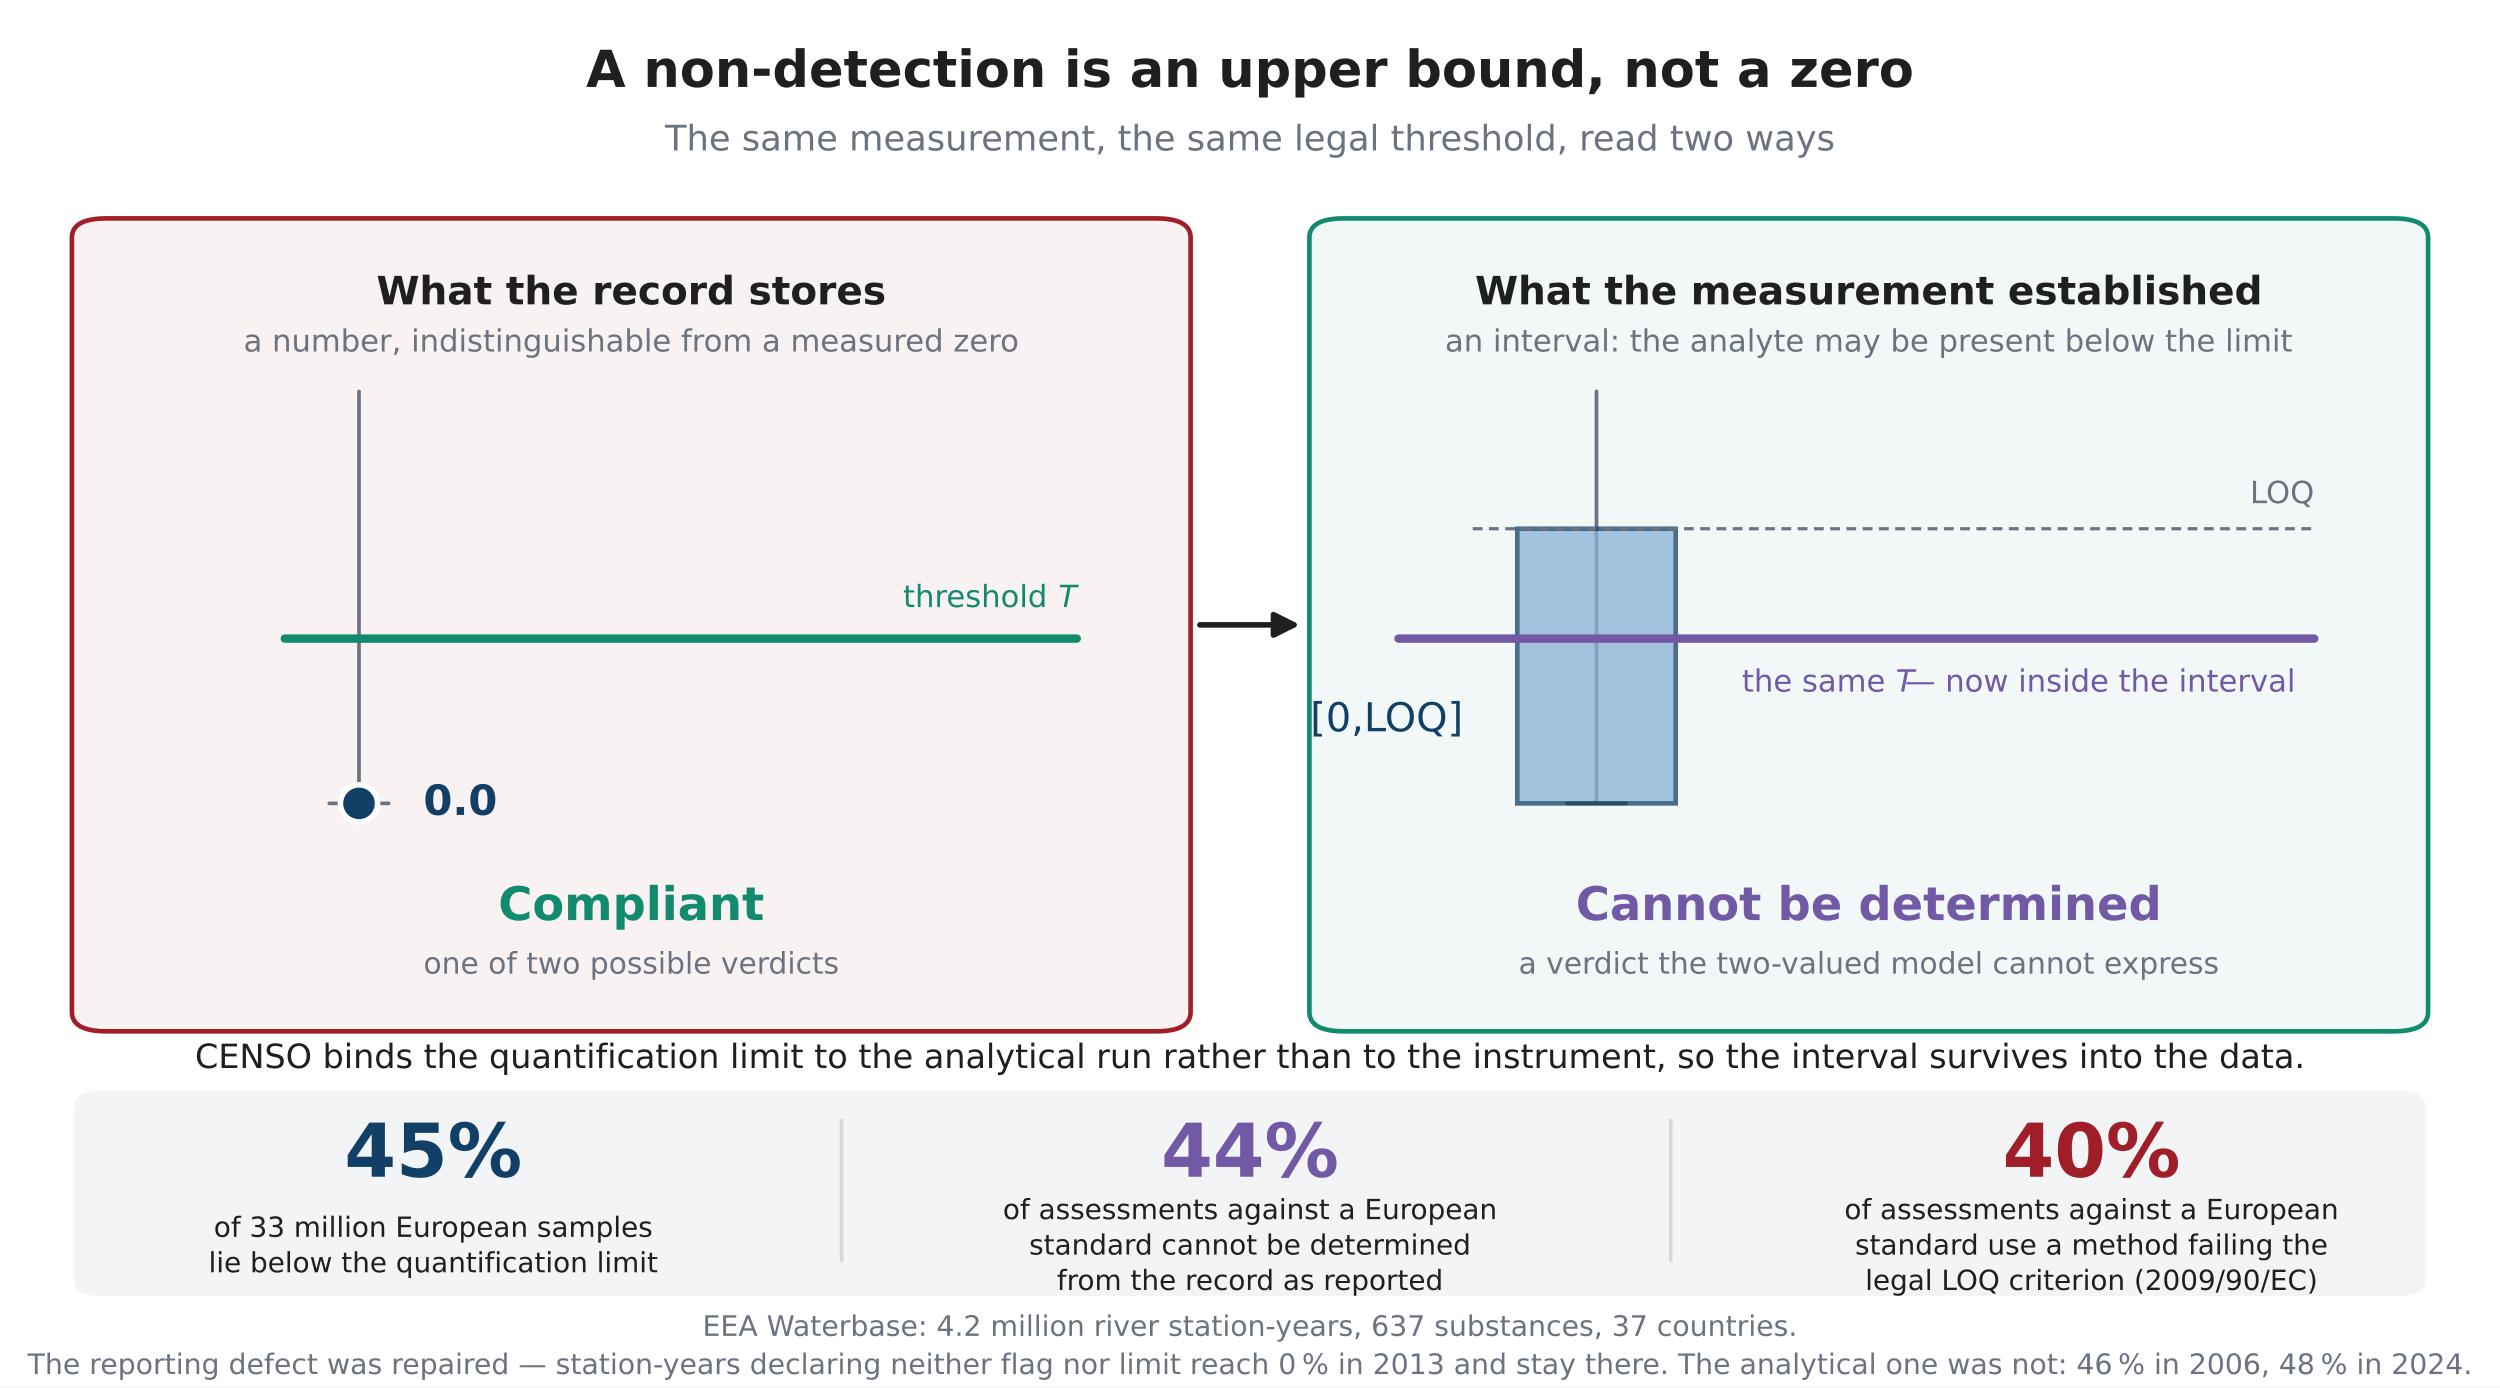
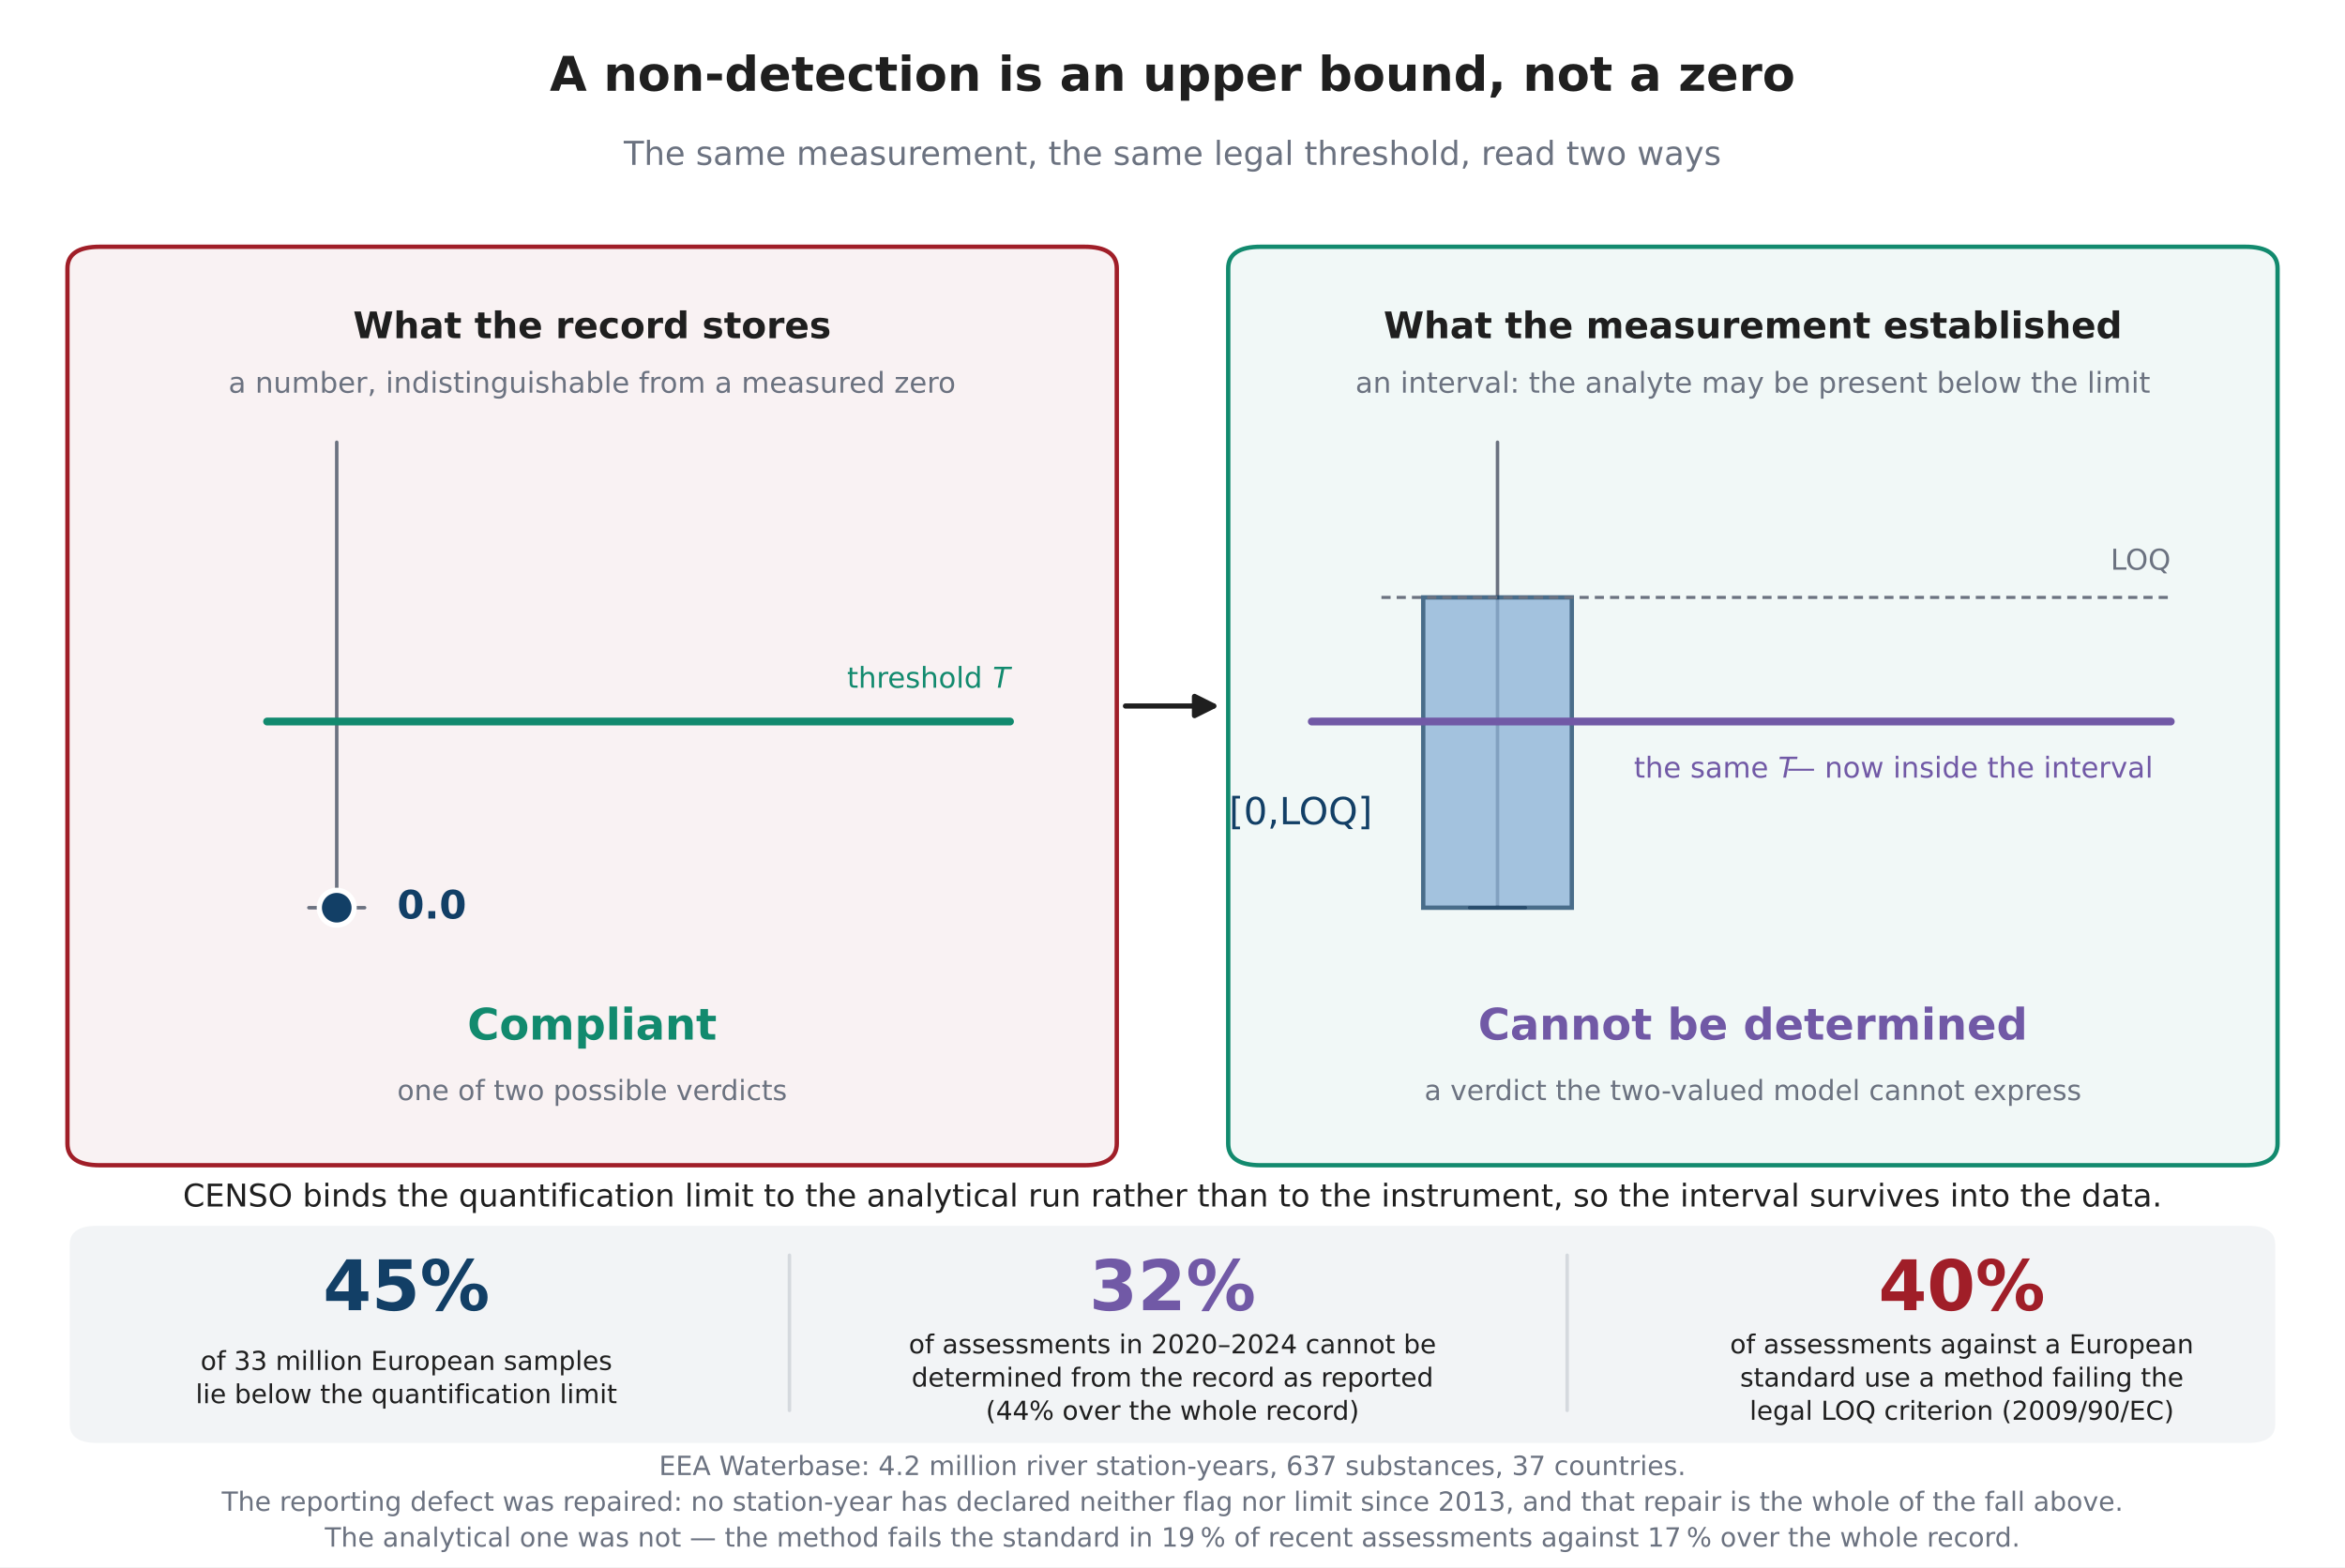
- <svg xmlns="http://www.w3.org/2000/svg" xmlns:xlink="http://www.w3.org/1999/xlink" height="298.8pt" version="1.1" viewBox="0 0 538.56 298.8" width="538.56pt">
+ <svg xmlns="http://www.w3.org/2000/svg" xmlns:xlink="http://www.w3.org/1999/xlink" height="360pt" version="1.1" viewBox="0 0 538.56 360" width="538.56pt">
  <defs>
    <style type="text/css">*{stroke-linecap:butt;stroke-linejoin:round;}</style>
  </defs>
  <g id="figure_1">
    <g id="patch_1">
-       <path d="M 0 298.8  L 538.56 298.8  L 538.56 0  L 0 0  z " style="fill:#ffffff;" />
+       <path d="M 0 360  L 538.56 360  L 538.56 0  L 0 0  z " style="fill:#ffffff;" />
    </g>
    <g id="axes_1">
      <g id="patch_2">
-         <path clip-path="url(#pce11269b1a)" d="M 22.953 222.17  L 249.019 222.17  Q 256.484 222.17 256.484 218.028  L 256.484 51.19  Q 256.484 47.049 249.019 47.049  L 22.953 47.049  Q 15.489 47.049 15.489 51.19  L 15.489 218.028  Q 15.489 222.17 22.953 222.17  z " style="fill:#a01e28;fill-opacity:0.055;stroke:#a01e28;stroke-linejoin:miter;" />
+         <path clip-path="url(#p4132f12c53)" d="M 22.953 267.674  L 249.019 267.674  Q 256.484 267.674 256.484 262.685  L 256.484 61.675  Q 256.484 56.686 249.019 56.686  L 22.953 56.686  Q 15.489 56.686 15.489 61.675  L 15.489 262.685  Q 15.489 267.674 22.953 267.674  z " style="fill:#a01e28;fill-opacity:0.055;stroke:#a01e28;stroke-linejoin:miter;" />
      </g>
      <g id="patch_3">
-         <path clip-path="url(#pce11269b1a)" d="M 289.541 222.17  L 515.607 222.17  Q 523.071 222.17 523.071 218.028  L 523.071 51.19  Q 523.071 47.049 515.607 47.049  L 289.541 47.049  Q 282.076 47.049 282.076 51.19  L 282.076 218.028  Q 282.076 222.17 289.541 222.17  z " style="fill:#128a6e;fill-opacity:0.055;stroke:#128a6e;stroke-linejoin:miter;" />
+         <path clip-path="url(#p4132f12c53)" d="M 289.541 267.674  L 515.607 267.674  Q 523.071 267.674 523.071 262.685  L 523.071 61.675  Q 523.071 56.686 515.607 56.686  L 289.541 56.686  Q 282.076 56.686 282.076 61.675  L 282.076 262.685  Q 282.076 267.674 289.541 267.674  z " style="fill:#128a6e;fill-opacity:0.055;stroke:#128a6e;stroke-linejoin:miter;" />
      </g>
      <g id="patch_4">
-         <path clip-path="url(#pce11269b1a)" d="M 22.42 279.261  L 516.14 279.261  Q 522.538 279.261 522.538 275.712  L 522.538 238.439  Q 522.538 234.89 516.14 234.89  L 22.42 234.89  Q 16.022 234.89 16.022 238.439  L 16.022 275.712  Q 16.022 279.261 22.42 279.261  z " style="fill:#f2f4f6;" />
+         <path clip-path="url(#p4132f12c53)" d="M 22.42 331.47  L 516.14 331.47  Q 522.538 331.47 522.538 327.193  L 522.538 285.851  Q 522.538 281.574 516.14 281.574  L 22.42 281.574  Q 16.022 281.574 16.022 285.851  L 16.022 327.193  Q 16.022 331.47 22.42 331.47  z " style="fill:#f2f4f6;" />
      </g>
      <g id="line2d_1">
-         <path clip-path="url(#pce11269b1a)" d="M 77.337 173.065  L 77.337 84.321  " style="fill:none;stroke:#6b7280;stroke-linecap:round;stroke-width:0.8;" />
+         <path clip-path="url(#p4132f12c53)" d="M 77.337 208.512  L 77.337 101.592  " style="fill:none;stroke:#6b7280;stroke-linecap:round;stroke-width:0.8;" />
      </g>
      <g id="line2d_2">
-         <path clip-path="url(#pce11269b1a)" d="M 70.939 173.065  L 83.735 173.065  " style="fill:none;stroke:#6b7280;stroke-linecap:round;stroke-width:0.8;" />
+         <path clip-path="url(#p4132f12c53)" d="M 70.939 208.512  L 83.735 208.512  " style="fill:none;stroke:#6b7280;stroke-linecap:round;stroke-width:0.8;" />
      </g>
      <g id="line2d_3">
-         <path clip-path="url(#pce11269b1a)" d="M 343.924 173.065  L 343.924 84.321  " style="fill:none;stroke:#6b7280;stroke-linecap:round;stroke-width:0.8;" />
+         <path clip-path="url(#p4132f12c53)" d="M 343.924 208.512  L 343.924 101.592  " style="fill:none;stroke:#6b7280;stroke-linecap:round;stroke-width:0.8;" />
      </g>
      <g id="line2d_4">
-         <path clip-path="url(#pce11269b1a)" d="M 337.526 173.065  L 350.323 173.065  " style="fill:none;stroke:#6b7280;stroke-linecap:round;stroke-width:0.8;" />
+         <path clip-path="url(#p4132f12c53)" d="M 337.526 208.512  L 350.323 208.512  " style="fill:none;stroke:#6b7280;stroke-linecap:round;stroke-width:0.8;" />
      </g>
      <g id="line2d_5">
-         <path clip-path="url(#pce11269b1a)" d="M 181.306 271.57  L 181.306 241.398  " style="fill:none;stroke:#d5d9de;stroke-linecap:round;stroke-width:0.8;" />
+         <path clip-path="url(#p4132f12c53)" d="M 181.306 323.986  L 181.306 288.346  " style="fill:none;stroke:#d5d9de;stroke-linecap:round;stroke-width:0.8;" />
      </g>
      <g id="line2d_6">
-         <path clip-path="url(#pce11269b1a)" d="M 359.92 271.57  L 359.92 241.398  " style="fill:none;stroke:#d5d9de;stroke-linecap:round;stroke-width:0.8;" />
+         <path clip-path="url(#p4132f12c53)" d="M 359.92 323.986  L 359.92 288.346  " style="fill:none;stroke:#d5d9de;stroke-linecap:round;stroke-width:0.8;" />
      </g>
      <g id="patch_5">
-         <path clip-path="url(#pce11269b1a)" d="M 326.863 173.065  L 360.986 173.065  L 360.986 113.903  L 326.863 113.903  z " style="fill:#8ab0d6;opacity:0.75;stroke:#123f66;stroke-linejoin:miter;" />
+         <path clip-path="url(#p4132f12c53)" d="M 326.863 208.512  L 360.986 208.512  L 360.986 137.232  L 326.863 137.232  z " style="fill:#8ab0d6;opacity:0.75;stroke:#123f66;stroke-linejoin:miter;" />
      </g>
      <g id="line2d_7">
-         <path clip-path="url(#pce11269b1a)" d="M 61.342 137.568  L 231.958 137.568  " style="fill:none;stroke:#128a6e;stroke-linecap:round;stroke-width:1.8;" />
+         <path clip-path="url(#p4132f12c53)" d="M 61.342 165.744  L 231.958 165.744  " style="fill:none;stroke:#128a6e;stroke-linecap:round;stroke-width:1.8;" />
      </g>
      <g id="line2d_8">
-         <path clip-path="url(#pce11269b1a)" d="M 317.266 113.903  L 498.545 113.903  " style="fill:none;stroke:#6b7280;stroke-dasharray:2.1,1.4;stroke-dashoffset:0;stroke-width:0.7;" />
+         <path clip-path="url(#p4132f12c53)" d="M 317.266 137.232  L 498.545 137.232  " style="fill:none;stroke:#6b7280;stroke-dasharray:2.1,1.4;stroke-dashoffset:0;stroke-width:0.7;" />
      </g>
      <g id="text_1">
-         <text style="fill:#1f1f1f;font-family:DejaVu Sans;font-size:11px;font-stretch:normal;font-style:normal;font-weight:bold;text-anchor:middle;" transform="rotate(-0, 269.28, 18.72664)" x="269.28" y="18.727">A non-detection is an upper bound, not a zero</text>
+         <text style="fill:#1f1f1f;font-family:DejaVu Sans;font-size:11px;font-stretch:normal;font-style:normal;font-weight:bold;text-anchor:middle;" transform="rotate(-0, 269.28, 20.85028)" x="269.28" y="20.85">A non-detection is an upper bound, not a zero</text>
      </g>
      <g id="text_2">
-         <text style="fill:#6b7280;font-family:DejaVu Sans;font-size:7.6px;font-stretch:normal;font-style:normal;font-weight:normal;text-anchor:middle;" transform="rotate(-0, 269.28, 32.41283)" x="269.28" y="32.413">The same measurement, the same legal threshold, read two ways</text>
+         <text style="fill:#6b7280;font-family:DejaVu Sans;font-size:7.6px;font-stretch:normal;font-style:normal;font-weight:normal;text-anchor:middle;" transform="rotate(-0, 269.28, 37.86881)" x="269.28" y="37.869">The same measurement, the same legal threshold, read two ways</text>
      </g>
      <g id="text_3">
-         <text style="fill:#1f1f1f;font-family:DejaVu Sans;font-size:8.4px;font-stretch:normal;font-style:normal;font-weight:bold;text-anchor:middle;" transform="rotate(-0, 135.9864, 65.56003)" x="135.986" y="65.56">What the record stores</text>
+         <text style="fill:#1f1f1f;font-family:DejaVu Sans;font-size:8.4px;font-stretch:normal;font-style:normal;font-weight:bold;text-anchor:middle;" transform="rotate(-0, 135.9864, 77.68069)" x="135.986" y="77.681">What the record stores</text>
      </g>
      <g id="text_4">
-         <text style="fill:#6b7280;font-family:DejaVu Sans;font-size:6.6px;font-stretch:normal;font-style:normal;font-weight:normal;text-anchor:middle;" transform="rotate(-0, 135.9864, 75.72898)" x="135.986" y="75.729">a number, indistinguishable from a measured zero</text>
+         <text style="fill:#6b7280;font-family:DejaVu Sans;font-size:6.6px;font-stretch:normal;font-style:normal;font-weight:normal;text-anchor:middle;" transform="rotate(-0, 135.9864, 90.21257)" x="135.986" y="90.213">a number, indistinguishable from a measured zero</text>
      </g>
      <g id="text_5">
-         <text style="fill:#1f1f1f;font-family:DejaVu Sans;font-size:8.4px;font-stretch:normal;font-style:normal;font-weight:bold;text-anchor:middle;" transform="rotate(-0, 402.5736, 65.56003)" x="402.574" y="65.56">What the measurement established</text>
+         <text style="fill:#1f1f1f;font-family:DejaVu Sans;font-size:8.4px;font-stretch:normal;font-style:normal;font-weight:bold;text-anchor:middle;" transform="rotate(-0, 402.5736, 77.68069)" x="402.574" y="77.681">What the measurement established</text>
      </g>
      <g id="text_6">
-         <text style="fill:#6b7280;font-family:DejaVu Sans;font-size:6.6px;font-stretch:normal;font-style:normal;font-weight:normal;text-anchor:middle;" transform="rotate(-0, 402.5736, 75.72898)" x="402.574" y="75.729">an interval: the analyte may be present below the limit</text>
+         <text style="fill:#6b7280;font-family:DejaVu Sans;font-size:6.6px;font-stretch:normal;font-style:normal;font-weight:normal;text-anchor:middle;" transform="rotate(-0, 402.5736, 90.21257)" x="402.574" y="90.213">an interval: the analyte may be present below the limit</text>
      </g>
      <g id="text_7">
-         <text style="fill:#1f1f1f;font-family:DejaVu Sans;font-size:7.2px;font-stretch:normal;font-style:normal;font-weight:normal;text-anchor:middle;" transform="rotate(-0, 269.28, 230.0727)" x="269.28" y="230.073">CENSO binds the quantification limit to the analytical run rather than to the instrument, so the interval survives into the data.</text>
+         <text style="fill:#1f1f1f;font-family:DejaVu Sans;font-size:7.2px;font-stretch:normal;font-style:normal;font-weight:normal;text-anchor:middle;" transform="rotate(-0, 269.28, 277.1456)" x="269.28" y="277.146">CENSO binds the quantification limit to the analytical run rather than to the instrument, so the interval survives into the data.</text>
      </g>
      <g id="text_8">
-         <text style="fill:#123f66;font-family:DejaVu Sans;font-size:16px;font-stretch:normal;font-style:normal;font-weight:bold;text-anchor:middle;" transform="rotate(-0, 93.33245, 253.5036)" x="93.332" y="253.504">45%</text>
+         <text style="fill:#123f66;font-family:DejaVu Sans;font-size:16px;font-stretch:normal;font-style:normal;font-weight:bold;text-anchor:middle;" transform="rotate(-0, 93.33245, 300.9578)" x="93.332" y="300.958">45%</text>
      </g>
      <g id="text_9">
-         <text style="fill:#1f1f1f;font-family:DejaVu Sans;font-size:6px;font-stretch:normal;font-style:normal;font-weight:normal;" transform="translate(46.05807 266.4526)">of 33 million European samples</text>
-         <text style="fill:#1f1f1f;font-family:DejaVu Sans;font-size:6px;font-stretch:normal;font-style:normal;font-weight:normal;" transform="translate(44.93214 274.0831)">lie below the quantification limit</text>
+         <text style="fill:#1f1f1f;font-family:DejaVu Sans;font-size:6px;font-stretch:normal;font-style:normal;font-weight:normal;" transform="translate(46.05807 314.698)">of 33 million European samples</text>
+         <text style="fill:#1f1f1f;font-family:DejaVu Sans;font-size:6px;font-stretch:normal;font-style:normal;font-weight:normal;" transform="translate(44.93214 322.3285)">lie below the quantification limit</text>
      </g>
      <g id="text_10">
-         <text style="fill:#7159a6;font-family:DejaVu Sans;font-size:16px;font-stretch:normal;font-style:normal;font-weight:bold;text-anchor:middle;" transform="rotate(-0, 269.28, 253.5036)" x="269.28" y="253.504">44%</text>
+         <text style="fill:#7159a6;font-family:DejaVu Sans;font-size:16px;font-stretch:normal;font-style:normal;font-weight:bold;text-anchor:middle;" transform="rotate(-0, 269.28, 300.9578)" x="269.28" y="300.958">32%</text>
      </g>
      <g id="text_11">
-         <text style="fill:#1f1f1f;font-family:DejaVu Sans;font-size:6px;font-stretch:normal;font-style:normal;font-weight:normal;" transform="translate(216.0488 262.6374)">of assessments against a European</text>
-         <text style="fill:#1f1f1f;font-family:DejaVu Sans;font-size:6px;font-stretch:normal;font-style:normal;font-weight:normal;" transform="translate(221.6995 270.2679)">standard cannot be determined</text>
-         <text style="fill:#1f1f1f;font-family:DejaVu Sans;font-size:6px;font-stretch:normal;font-style:normal;font-weight:normal;" transform="translate(227.6681 277.8984)">from the record as reported</text>
+         <text style="fill:#1f1f1f;font-family:DejaVu Sans;font-size:6px;font-stretch:normal;font-style:normal;font-weight:normal;" transform="translate(208.7198 310.8827)">of assessments in 2020–2024 cannot be</text>
+         <text style="fill:#1f1f1f;font-family:DejaVu Sans;font-size:6px;font-stretch:normal;font-style:normal;font-weight:normal;" transform="translate(209.3541 318.5132)">determined from the record as reported</text>
+         <text style="fill:#1f1f1f;font-family:DejaVu Sans;font-size:6px;font-stretch:normal;font-style:normal;font-weight:normal;" transform="translate(226.3917 326.1437)">(44% over the whole record)</text>
      </g>
      <g id="text_12">
-         <text style="fill:#a01e28;font-family:DejaVu Sans;font-size:16px;font-stretch:normal;font-style:normal;font-weight:bold;text-anchor:middle;" transform="rotate(-0, 450.5593, 253.5036)" x="450.559" y="253.504">40%</text>
+         <text style="fill:#a01e28;font-family:DejaVu Sans;font-size:16px;font-stretch:normal;font-style:normal;font-weight:bold;text-anchor:middle;" transform="rotate(-0, 450.5593, 300.9578)" x="450.559" y="300.958">40%</text>
      </g>
      <g id="text_13">
-         <text style="fill:#1f1f1f;font-family:DejaVu Sans;font-size:6px;font-stretch:normal;font-style:normal;font-weight:normal;" transform="translate(397.328 262.6374)">of assessments against a European</text>
-         <text style="fill:#1f1f1f;font-family:DejaVu Sans;font-size:6px;font-stretch:normal;font-style:normal;font-weight:normal;" transform="translate(399.6273 270.2679)">standard use a method failing the</text>
-         <text style="fill:#1f1f1f;font-family:DejaVu Sans;font-size:6px;font-stretch:normal;font-style:normal;font-weight:normal;" transform="translate(401.8102 277.8984)">legal LOQ criterion (2009/90/EC)</text>
+         <text style="fill:#1f1f1f;font-family:DejaVu Sans;font-size:6px;font-stretch:normal;font-style:normal;font-weight:normal;" transform="translate(397.328 310.8827)">of assessments against a European</text>
+         <text style="fill:#1f1f1f;font-family:DejaVu Sans;font-size:6px;font-stretch:normal;font-style:normal;font-weight:normal;" transform="translate(399.6273 318.5132)">standard use a method failing the</text>
+         <text style="fill:#1f1f1f;font-family:DejaVu Sans;font-size:6px;font-stretch:normal;font-style:normal;font-weight:normal;" transform="translate(401.8102 326.1437)">legal LOQ criterion (2009/90/EC)</text>
      </g>
      <g id="text_14">
-         <text style="fill:#6b7280;font-family:DejaVu Sans;font-size:6.1px;font-stretch:normal;font-style:normal;font-weight:normal;" transform="translate(151.3475 287.7791)">EEA Waterbase: 4.2 million river station-years, 637 substances, 37 countries.</text>
-         <text style="fill:#6b7280;font-family:DejaVu Sans;font-size:6.1px;font-stretch:normal;font-style:normal;font-weight:normal;" transform="translate(5.950148 296.0003)">The reporting defect was repaired — station-years declaring neither flag nor limit reach 0 % in 2013 and stay there. The analytical one was not: 46 % in 2006, 48 % in 2024.</text>
+         <text style="fill:#6b7280;font-family:DejaVu Sans;font-size:6.1px;font-stretch:normal;font-style:normal;font-weight:normal;" transform="translate(151.3475 338.8316)">EEA Waterbase: 4.2 million river station-years, 637 substances, 37 countries.</text>
+         <text style="fill:#6b7280;font-family:DejaVu Sans;font-size:6.1px;font-stretch:normal;font-style:normal;font-weight:normal;" transform="translate(50.91906 347.0528)">The reporting defect was repaired: no station-year has declared neither flag nor limit since 2013, and that repair is the whole of the fall above.</text>
+         <text style="fill:#6b7280;font-family:DejaVu Sans;font-size:6.1px;font-stretch:normal;font-style:normal;font-weight:normal;" transform="translate(74.59183 355.274)">The analytical one was not — the method fails the standard in 19 % of recent assessments against 17 % over the whole record.</text>
      </g>
      <g id="line2d_9">
-         <path clip-path="url(#pce11269b1a)" d="M 77.337 173.065  " style="fill:none;stroke:#123f66;stroke-linecap:round;" />
+         <path clip-path="url(#p4132f12c53)" d="M 77.337 208.512  " style="fill:none;stroke:#123f66;stroke-linecap:round;" />
        <defs>
-           <path d="M 0 4  C 1.061 4 2.078 3.579 2.828 2.828  C 3.579 2.078 4 1.061 4 0  C 4 -1.061 3.579 -2.078 2.828 -2.828  C 2.078 -3.579 1.061 -4 0 -4  C -1.061 -4 -2.078 -3.579 -2.828 -2.828  C -3.579 -2.078 -4 -1.061 -4 0  C -4 1.061 -3.579 2.078 -2.828 2.828  C -2.078 3.579 -1.061 4 0 4  z " id="m51699eedb4" style="stroke:#ffffff;stroke-width:1.2;" />
+           <path d="M 0 4  C 1.061 4 2.078 3.579 2.828 2.828  C 3.579 2.078 4 1.061 4 0  C 4 -1.061 3.579 -2.078 2.828 -2.828  C 2.078 -3.579 1.061 -4 0 -4  C -1.061 -4 -2.078 -3.579 -2.828 -2.828  C -3.579 -2.078 -4 -1.061 -4 0  C -4 1.061 -3.579 2.078 -2.828 2.828  C -2.078 3.579 -1.061 4 0 4  z " id="m7bd905cecc" style="stroke:#ffffff;stroke-width:1.2;" />
        </defs>
-         <g clip-path="url(#pce11269b1a)">
-           <use style="fill:#123f66;stroke:#ffffff;stroke-width:1.2;" x="77.337" xlink:href="#m51699eedb4" y="173.065" />
+         <g clip-path="url(#p4132f12c53)">
+           <use style="fill:#123f66;stroke:#ffffff;stroke-width:1.2;" x="77.337" xlink:href="#m7bd905cecc" y="208.512" />
        </g>
      </g>
      <g id="text_15">
-         <text style="fill:#123f66;font-family:DejaVu Sans;font-size:9px;font-stretch:normal;font-style:normal;font-weight:bold;text-anchor:start;" transform="rotate(-0, 91.19975, 175.5484)" x="91.2" y="175.548">0.0</text>
+         <text style="fill:#123f66;font-family:DejaVu Sans;font-size:9px;font-stretch:normal;font-style:normal;font-weight:bold;text-anchor:start;" transform="rotate(-0, 91.19975, 210.9954)" x="91.2" y="210.995">0.0</text>
      </g>
      <g id="text_16">
-         <g style="fill:#128a6e;" transform="translate(194.5358 131.4619)">
+         <g style="fill:#128a6e;" transform="translate(194.5358 158.669)">
          <text>
            <tspan style="font-family:DejaVu Sans;font-size:6.6px;font-style:book;font-weight:book;" x="0 2.598 6.796 9.52 13.596 17.048 21.247 25.3 27.141 31.346" y="-0.688">threshold </tspan>
            <tspan style="font-family:DejaVu Sans;font-size:6.6px;font-style:oblique;font-weight:oblique;" x="33.452" y="-0.688">T</tspan>
          </text>
        </g>
      </g>
      <g id="text_17">
-         <text style="fill:#128a6e;font-family:DejaVu Sans;font-size:10px;font-stretch:normal;font-style:normal;font-weight:bold;text-anchor:middle;" transform="rotate(-0, 135.9864, 198.209)" x="135.986" y="198.209">Compliant</text>
+         <text style="fill:#128a6e;font-family:DejaVu Sans;font-size:10px;font-stretch:normal;font-style:normal;font-weight:bold;text-anchor:middle;" transform="rotate(-0, 135.9864, 238.806)" x="135.986" y="238.806">Compliant</text>
      </g>
      <g id="text_18">
-         <text style="fill:#6b7280;font-family:DejaVu Sans;font-size:6.4px;font-stretch:normal;font-style:normal;font-weight:normal;text-anchor:middle;" transform="rotate(-0, 135.9864, 209.7456)" x="135.986" y="209.746">one of two possible verdicts</text>
+         <text style="fill:#6b7280;font-family:DejaVu Sans;font-size:6.4px;font-stretch:normal;font-style:normal;font-weight:normal;text-anchor:middle;" transform="rotate(-0, 135.9864, 252.7056)" x="135.986" y="252.706">one of two possible verdicts</text>
      </g>
      <g id="text_19">
-         <text style="fill:#6b7280;font-family:DejaVu Sans;font-size:6.6px;font-stretch:normal;font-style:normal;font-weight:normal;text-anchor:end;" transform="rotate(-0, 498.545, 108.3886)" x="498.545" y="108.389">LOQ</text>
+         <text style="fill:#6b7280;font-family:DejaVu Sans;font-size:6.6px;font-stretch:normal;font-style:normal;font-weight:normal;text-anchor:end;" transform="rotate(-0, 498.545, 130.8698)" x="498.545" y="130.87">LOQ</text>
      </g>
      <g id="text_20">
-         <g style="fill:#123f66;" transform="translate(282.2637 157.6893)">
+         <g style="fill:#123f66;" transform="translate(282.2637 189.5011)">
          <text>
            <tspan style="font-family:DejaVu Sans;font-size:8.6px;font-style:book;font-weight:book;" x="0 3.365 8.852 13.274 18.08 24.868 31.657" y="-0.156">[0,LOQ]</tspan>
          </text>
        </g>
      </g>
      <g id="text_21">
-         <text style="fill:#7159a6;font-family:DejaVu Sans;font-size:10px;font-stretch:normal;font-style:normal;font-weight:bold;text-anchor:middle;" transform="rotate(-0, 402.5736, 198.209)" x="402.574" y="198.209">Cannot be determined</text>
+         <text style="fill:#7159a6;font-family:DejaVu Sans;font-size:10px;font-stretch:normal;font-style:normal;font-weight:bold;text-anchor:middle;" transform="rotate(-0, 402.5736, 238.806)" x="402.574" y="238.806">Cannot be determined</text>
      </g>
      <g id="text_22">
-         <text style="fill:#6b7280;font-family:DejaVu Sans;font-size:6.4px;font-stretch:normal;font-style:normal;font-weight:normal;text-anchor:middle;" transform="rotate(-0, 402.5736, 209.7456)" x="402.574" y="209.746">a verdict the two-valued model cannot express</text>
+         <text style="fill:#6b7280;font-family:DejaVu Sans;font-size:6.4px;font-stretch:normal;font-style:normal;font-weight:normal;text-anchor:middle;" transform="rotate(-0, 402.5736, 252.7056)" x="402.574" y="252.706">a verdict the two-valued model cannot express</text>
      </g>
      <g id="line2d_10">
-         <path clip-path="url(#pce11269b1a)" d="M 301.27 137.568  L 498.545 137.568  " style="fill:none;stroke:#7159a6;stroke-linecap:round;stroke-width:1.8;" />
+         <path clip-path="url(#p4132f12c53)" d="M 301.27 165.744  L 498.545 165.744  " style="fill:none;stroke:#7159a6;stroke-linecap:round;stroke-width:1.8;" />
      </g>
      <g id="text_23">
-         <g style="fill:#7159a6;" transform="translate(375.257 149.682)">
+         <g style="fill:#7159a6;" transform="translate(375.257 179.3126)">
          <text>
            <tspan style="font-family:DejaVu Sans;font-size:6.6px;font-style:book;font-weight:book;" x="0 2.598 6.796 10.872 12.978 16.43 20.49 26.943 31.019 37.172 39.278 45.903 48.009 52.207 56.261 61.679 63.785 65.626 69.825 73.276 75.117 79.322 83.398 85.504 88.102 92.3 96.376 98.482 100.323 104.522 107.119 111.195 113.919 117.84 121.899" y="-0.688">the same  — now inside the interval</tspan>
            <tspan style="font-family:DejaVu Sans;font-size:6.6px;font-style:oblique;font-weight:oblique;" x="33.125" y="-0.688">T</tspan>
          </text>
        </g>
      </g>
      <g id="patch_6">
-         <path clip-path="url(#pce11269b1a)" d="M 258.486 134.609  Q 269.281 134.609 278.733 134.609  " style="fill:none;stroke:#1f1f1f;stroke-linecap:round;stroke-width:1.2;" />
-         <path clip-path="url(#pce11269b1a)" d="M 274.333 132.409  L 278.733 134.609  L 274.333 136.809  L 274.333 132.409  z " style="fill:#1f1f1f;stroke:#1f1f1f;stroke-linecap:round;stroke-width:1.2;" />
+         <path clip-path="url(#p4132f12c53)" d="M 258.486 162.18  Q 269.281 162.18 278.733 162.18  " style="fill:none;stroke:#1f1f1f;stroke-linecap:round;stroke-width:1.2;" />
+         <path clip-path="url(#p4132f12c53)" d="M 274.333 159.98  L 278.733 162.18  L 274.333 164.38  L 274.333 159.98  z " style="fill:#1f1f1f;stroke:#1f1f1f;stroke-linecap:round;stroke-width:1.2;" />
      </g>
    </g>
  </g>
  <defs>
-     <clipPath id="pce11269b1a">
-       <rect height="295.812" width="533.174" x="2.693" y="1.494" />
+     <clipPath id="p4132f12c53">
+       <rect height="356.4" width="533.174" x="2.693" y="1.8" />
    </clipPath>
  </defs>
</svg>
